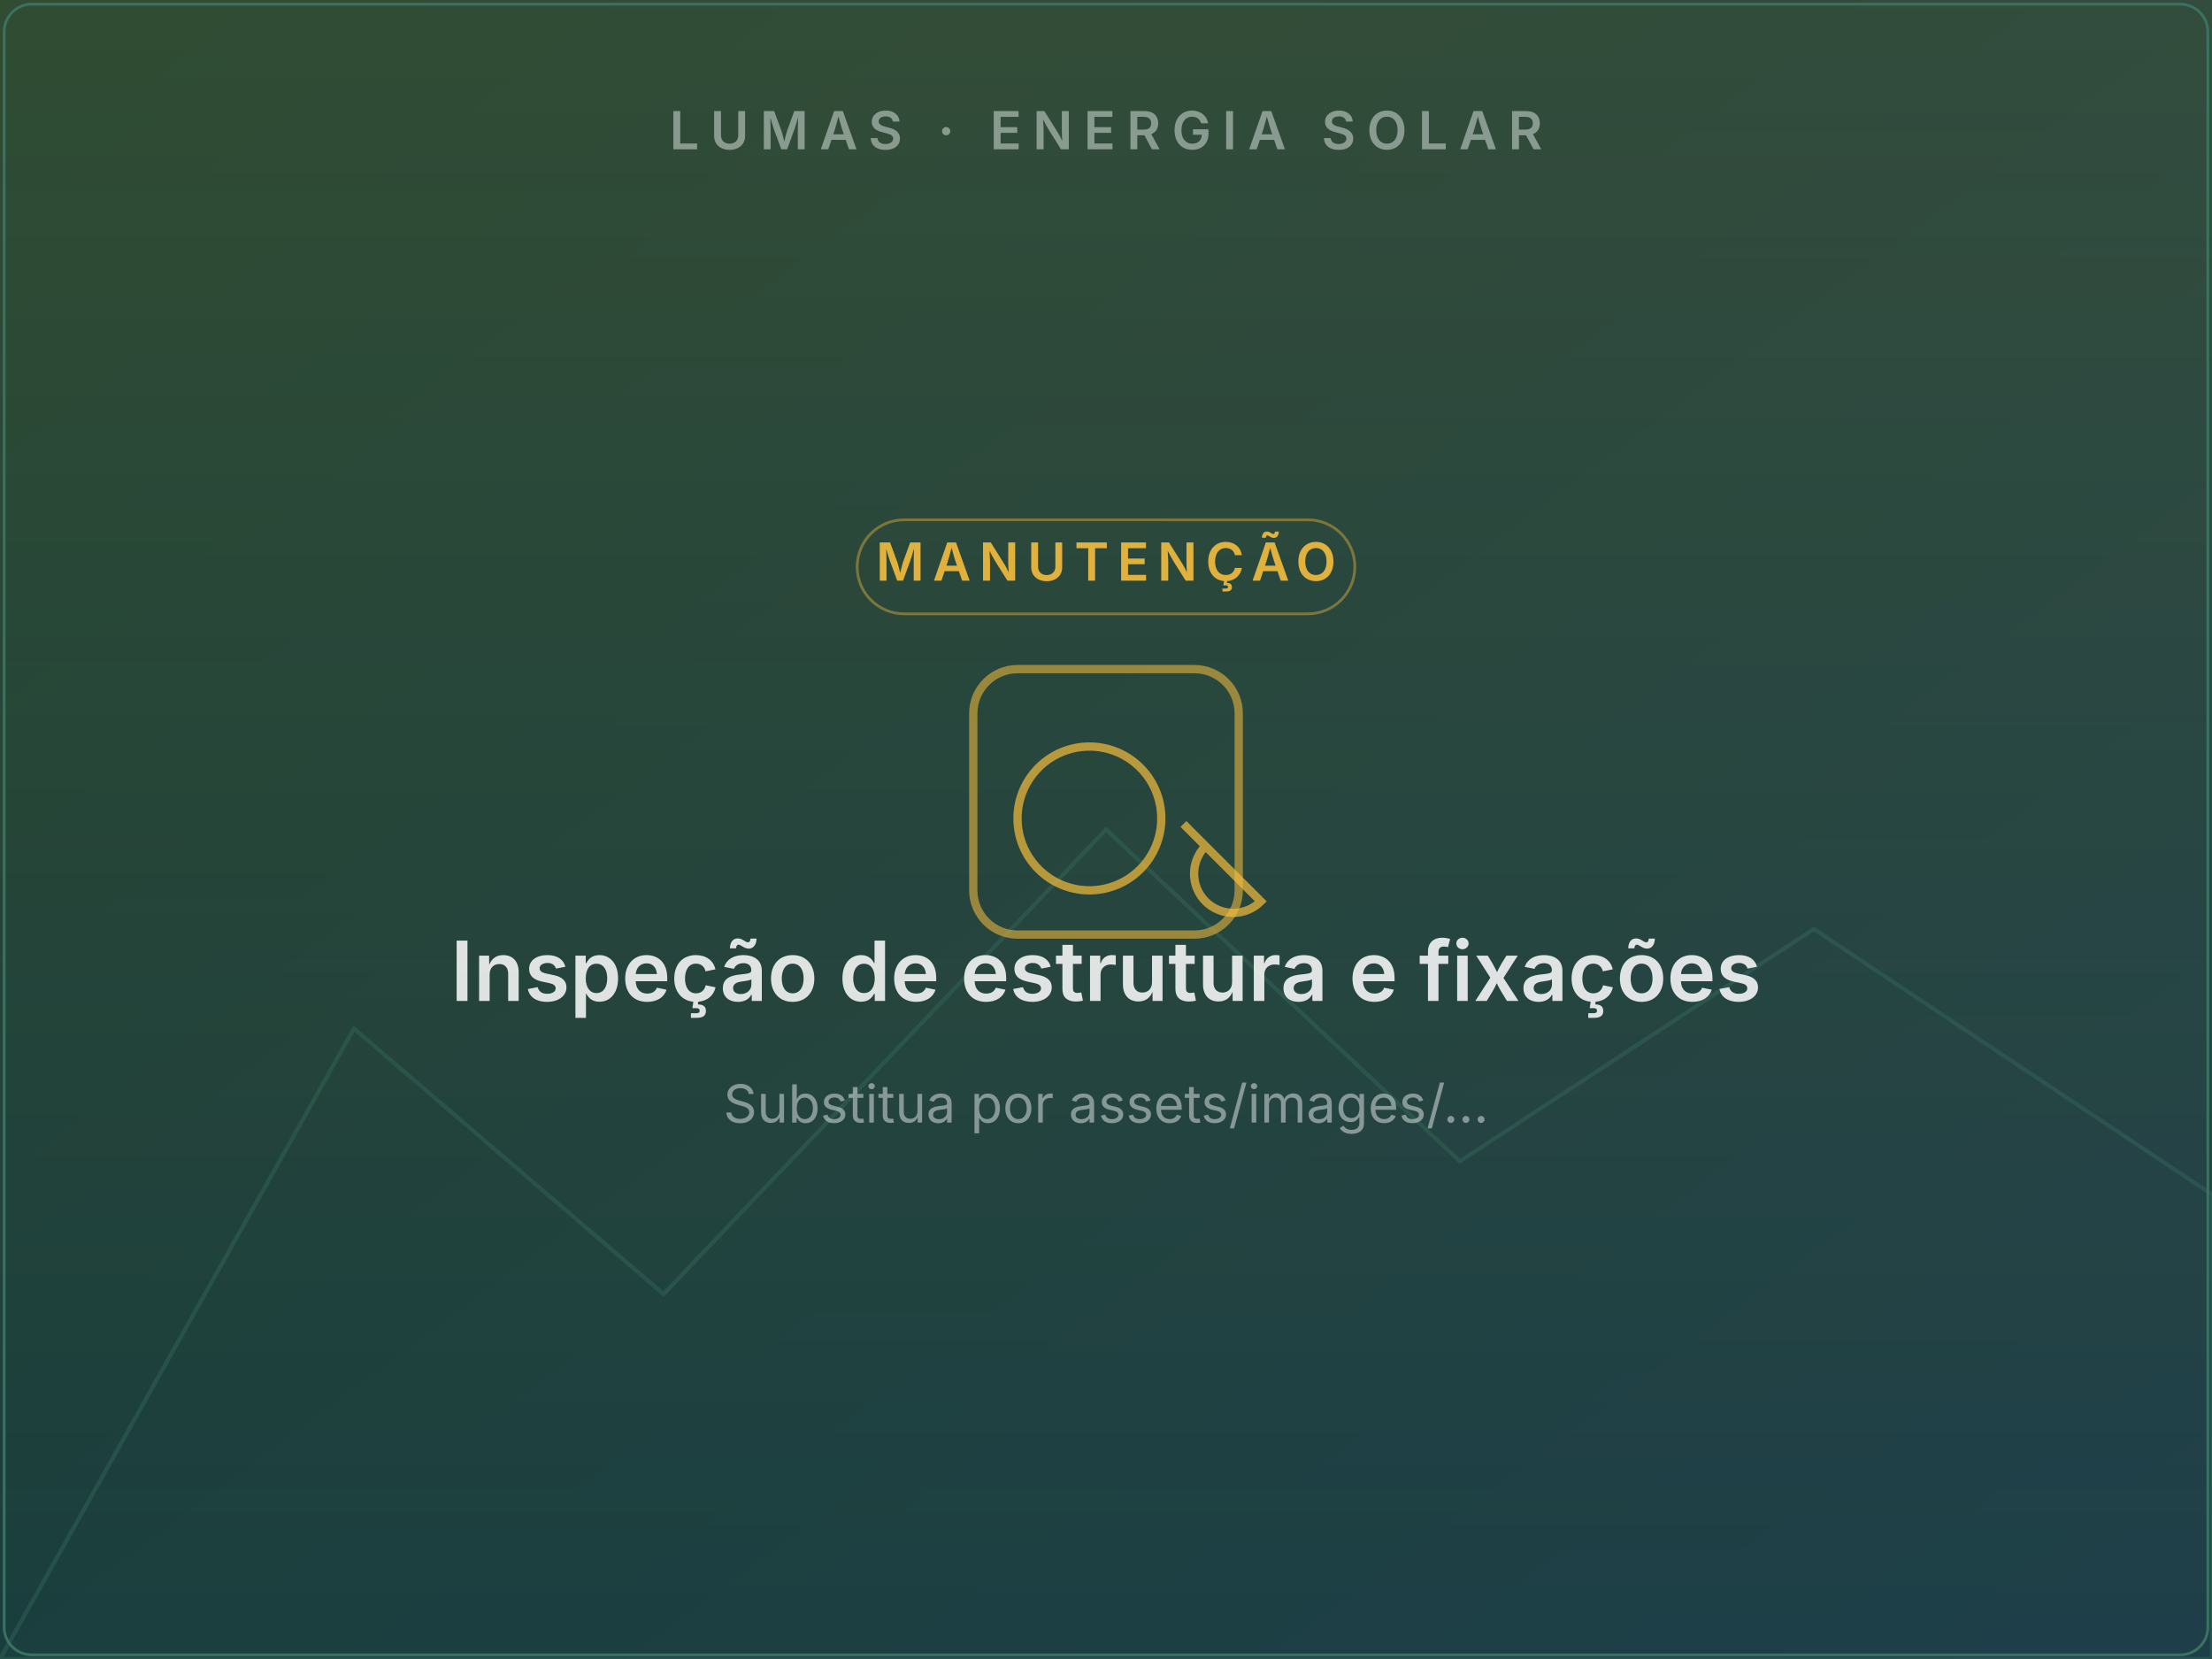
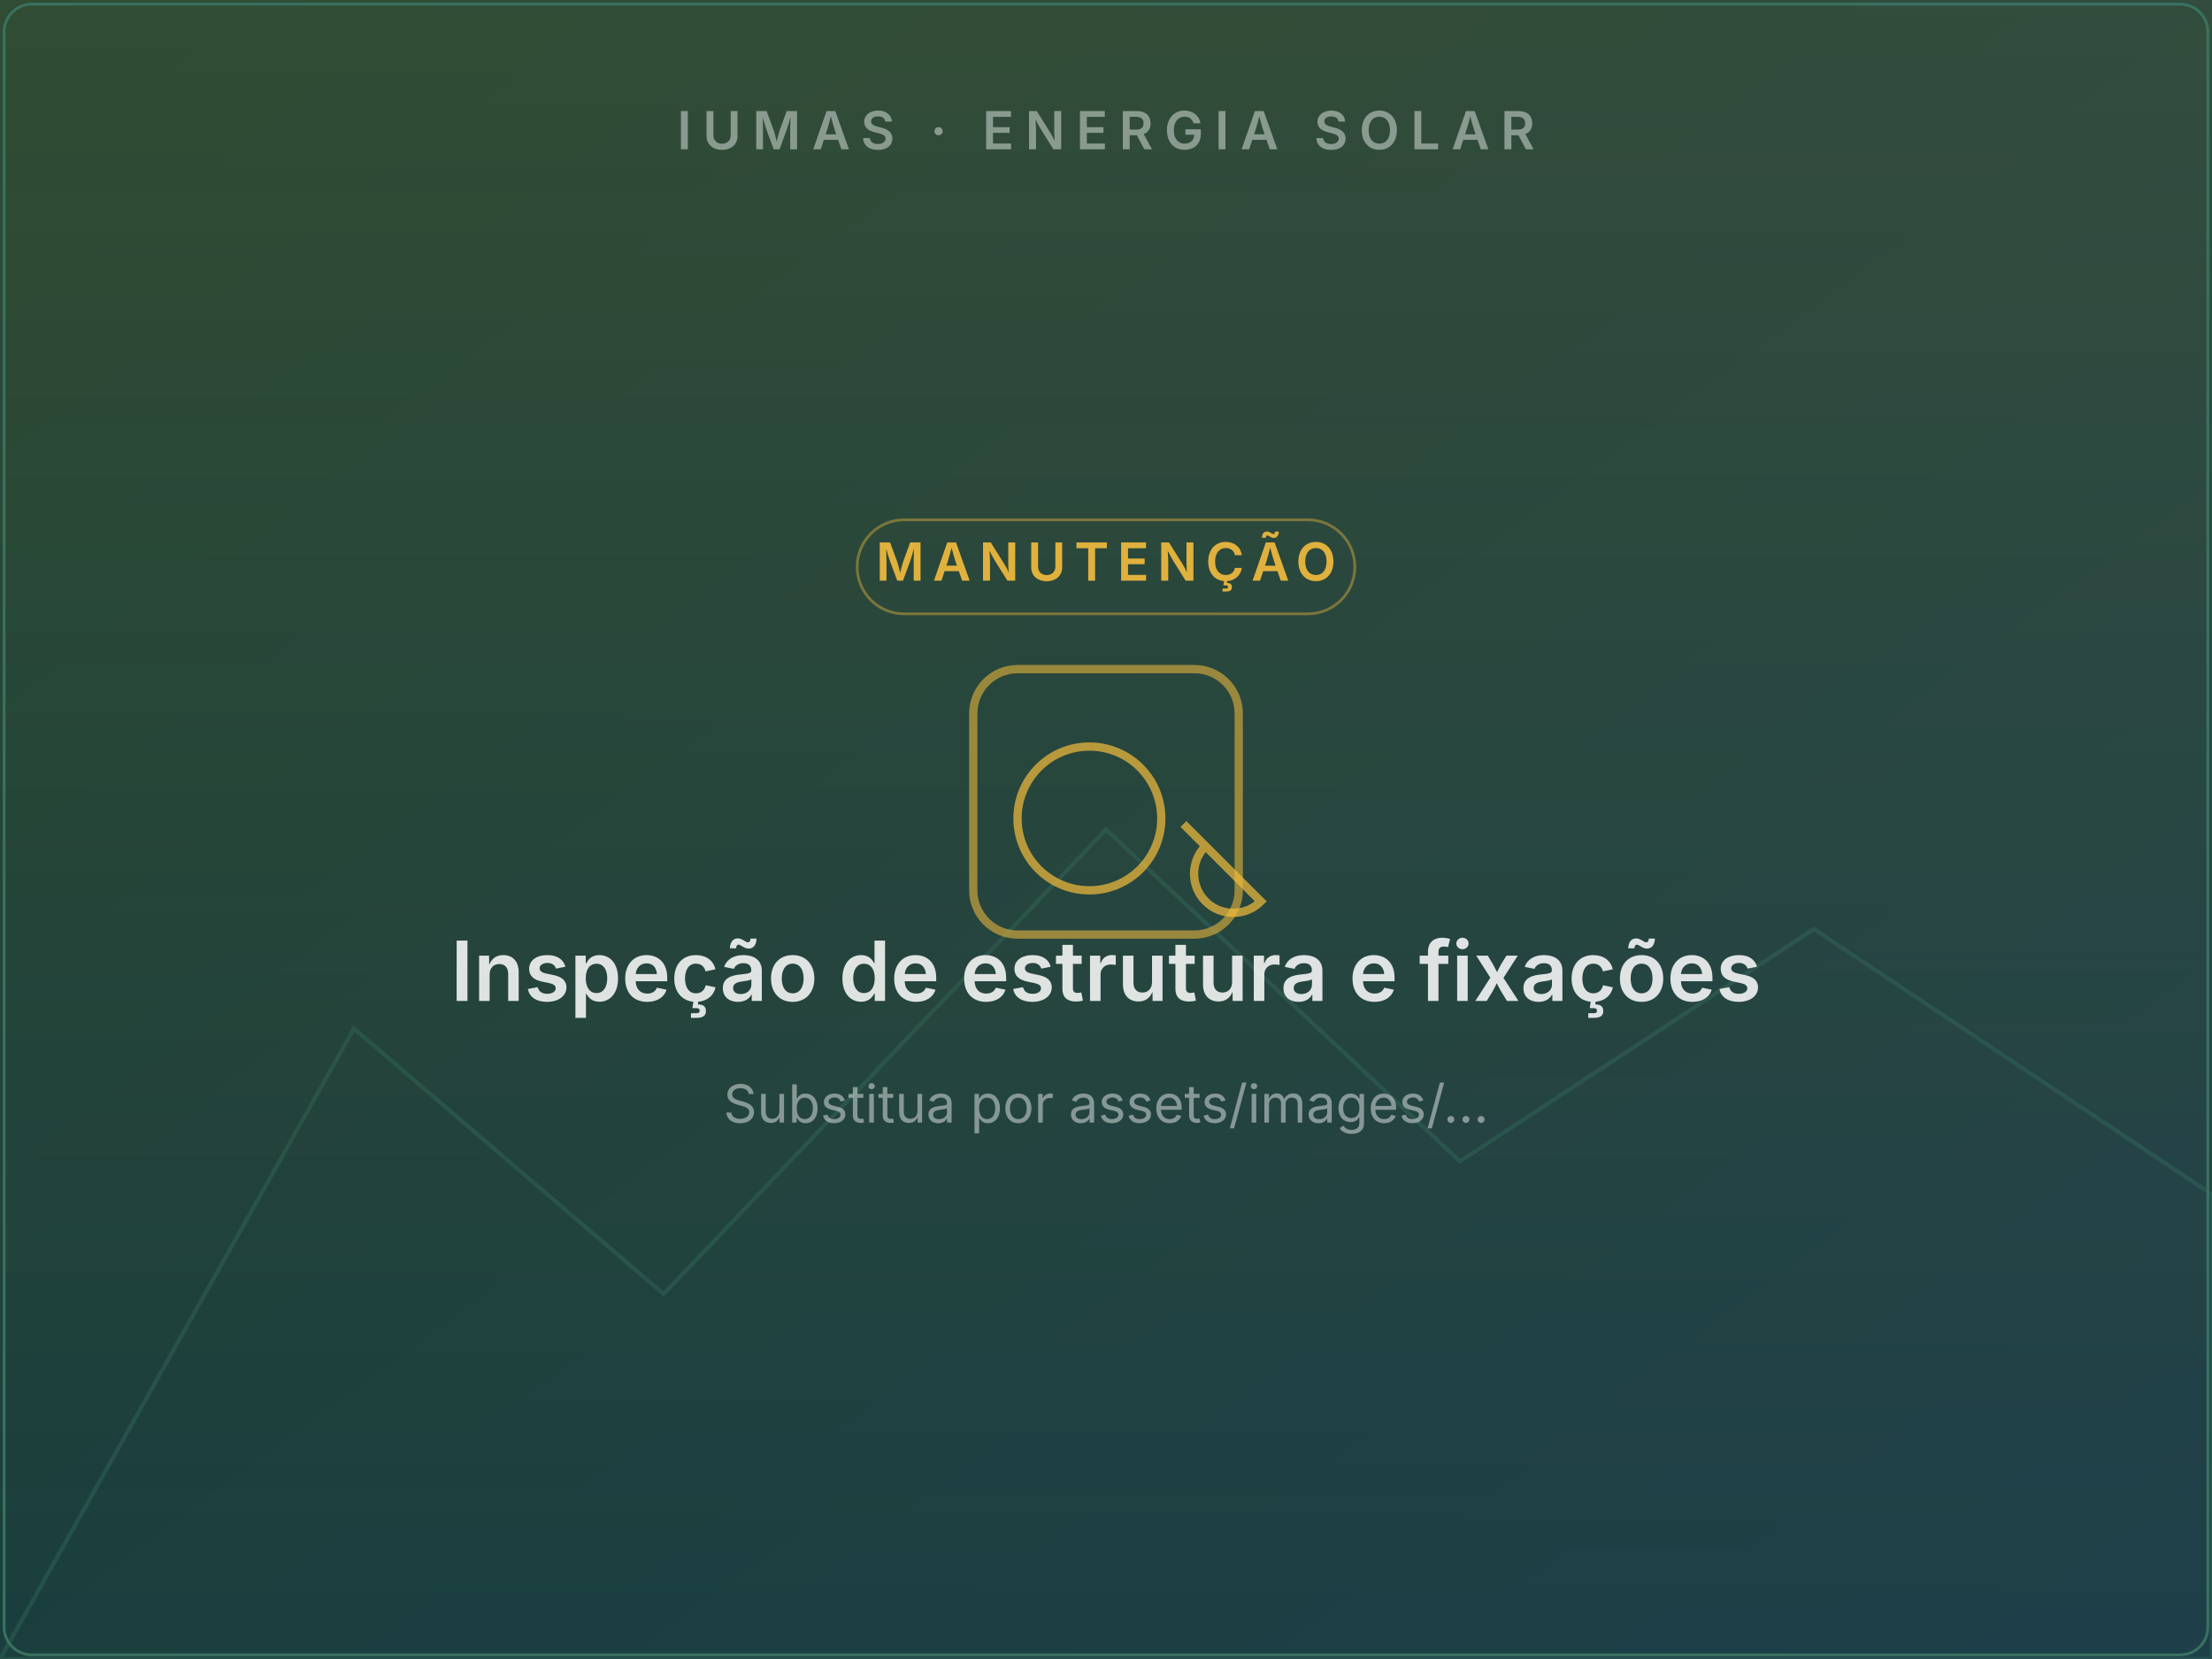
<svg xmlns="http://www.w3.org/2000/svg" width="800" height="600" viewBox="0 0 800 600" role="img" aria-label="Inspeção de estrutura e fixações">
  <defs>
    <linearGradient id="g800" x1="0" y1="0" x2="1" y2="1">
      <stop offset="0" stop-color="#103a31" />
      <stop offset="1" stop-color="#173b4a" />
    </linearGradient>
    <linearGradient id="gg800" x1="0" y1="0" x2="0" y2="1">
      <stop offset="0" stop-color="#f5bd3d" stop-opacity="0.14" />
      <stop offset="1" stop-color="#f5bd3d" stop-opacity="0.03" />
    </linearGradient>
  </defs>
  <rect width="800" height="600" fill="url(#g800)" />
  <rect width="800" height="600" fill="url(#gg800)" />
  <g opacity="0.35">
    <path d="M0 600 L128.0 372.0 L240.0 468.0 L400.0 300.0 L528.0 420.0 L656.0 336 L800 432.0 V600 Z" fill="none" stroke="#397260" stroke-width="1.5" />
  </g>
-   <text x="400.0" y="54" text-anchor="middle" font-family="Inter, Arial, sans-serif" font-size="19.0" letter-spacing="4" fill="#e3ede7" fill-opacity="0.5" font-weight="600">LUMAS · ENERGIA SOLAR</text>
+   <text x="400.0" y="54" text-anchor="middle" font-family="Inter, Arial, sans-serif" font-size="19.0" letter-spacing="4" fill="#e3ede7" fill-opacity="0.5" font-weight="600">IUMAS · ENERGIA SOLAR</text>
  <rect x="1.5" y="1.5" width="797" height="597" rx="10" fill="none" stroke="#397260" />
  <rect x="310.0" y="188.0" width="180" height="34" rx="17" fill="none" stroke="#f5bd3d" stroke-opacity="0.4" />
  <text x="400.0" y="210.0" text-anchor="middle" font-family="Inter, Arial, sans-serif" font-size="19.0" letter-spacing="3" fill="#f5bd3d" fill-opacity="0.9" font-weight="600">MANUTENÇÃO</text>
  <rect x="352.0" y="242.0" width="96" height="96" rx="16" fill="none" stroke="#f5bd3d" stroke-opacity="0.55" stroke-width="3" />
  <circle cx="394.0" cy="296.0" r="26" fill="none" stroke="#f5bd3d" stroke-opacity="0.7" stroke-width="3" />
  <path d="M432.0 302.0 l24 24 a14 14 0 1 1 -20 -20 l-8 -8" fill="none" stroke="#f5bd3d" stroke-opacity="0.7" stroke-width="3" />
  <text x="400.0" y="362.0" text-anchor="middle" font-family="Inter, Arial, sans-serif" font-size="30.0" fill="#ffffff" fill-opacity="0.85" font-weight="600">Inspeção de estrutura e fixações</text>
  <text x="400.0" y="406.0" text-anchor="middle" font-family="Inter, Arial, sans-serif" font-size="19.0" fill="#ffffff" fill-opacity="0.45">Substitua por assets/images/…</text>
</svg>
